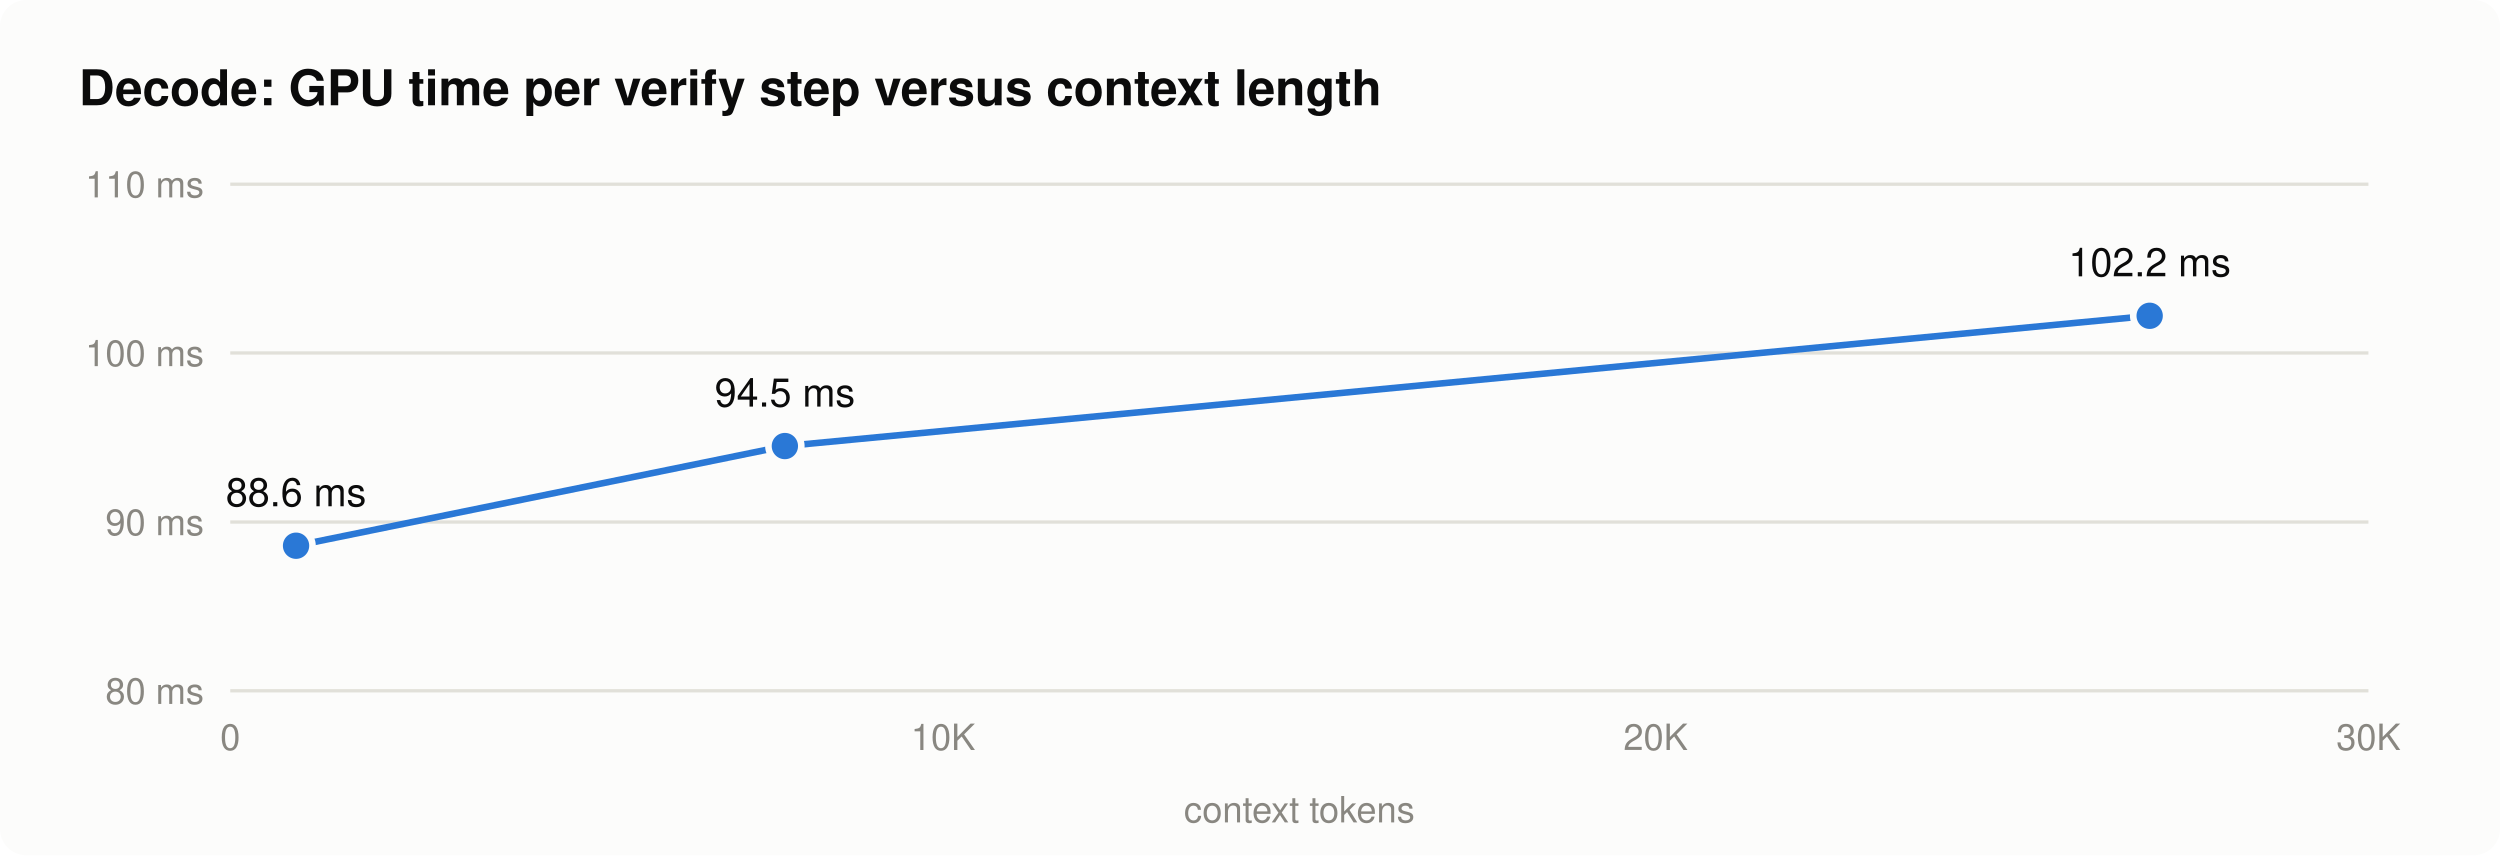
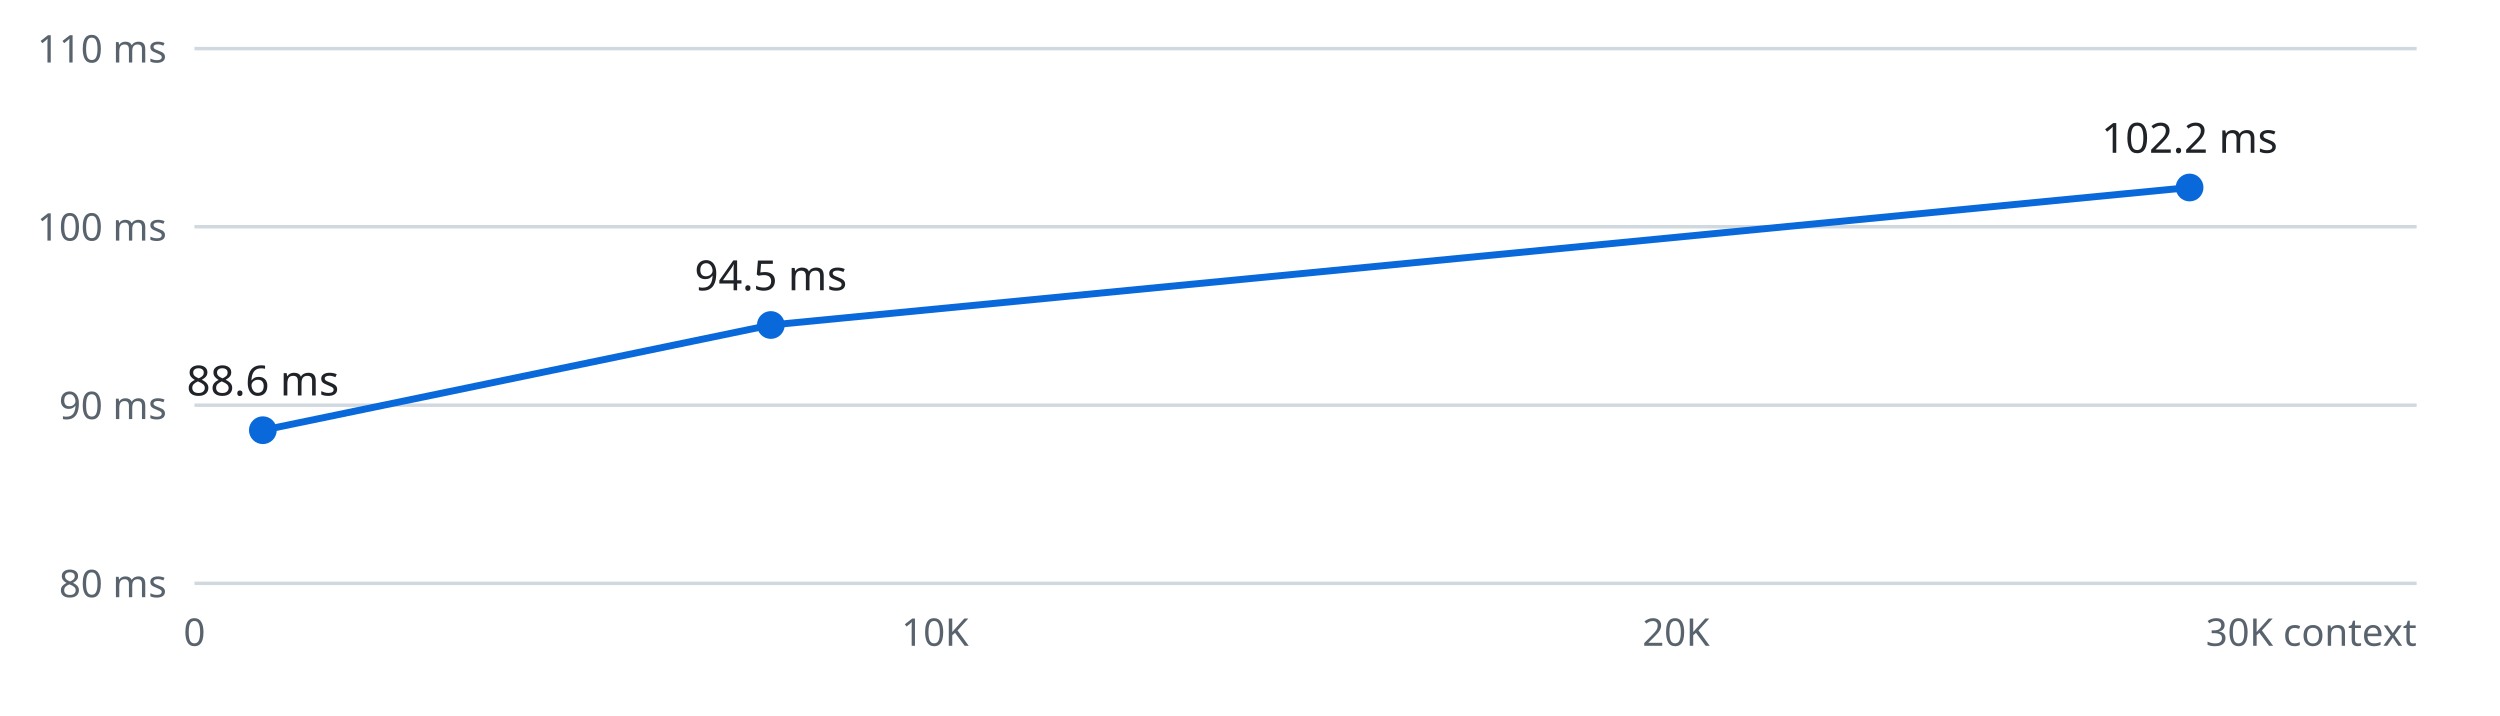
- <svg xmlns="http://www.w3.org/2000/svg" width="760" height="260" viewBox="0 0 760 260" role="img" aria-label="Decode step time versus context length" font-family="-apple-system, BlinkMacSystemFont, 'Segoe UI', Helvetica, Arial, sans-serif">
-   <rect width="100%" height="100%" rx="8" fill="#fcfcfb" />
-   <text x="24.0" y="32.0" fill="#0b0b0b" font-size="15" font-weight="600" text-anchor="start">Decode: GPU time per verify step versus context length</text>
-   <line x1="70" y1="210.0" x2="720" y2="210.0" stroke="#e1e0d9" />
-   <text x="62.0" y="214.0" fill="#898781" font-size="11" font-weight="400" text-anchor="end">80 ms</text>
-   <line x1="70" y1="158.7" x2="720" y2="158.7" stroke="#e1e0d9" />
-   <text x="62.0" y="162.7" fill="#898781" font-size="11" font-weight="400" text-anchor="end">90 ms</text>
-   <line x1="70" y1="107.3" x2="720" y2="107.3" stroke="#e1e0d9" />
-   <text x="62.0" y="111.3" fill="#898781" font-size="11" font-weight="400" text-anchor="end">100 ms</text>
-   <line x1="70" y1="56.0" x2="720" y2="56.0" stroke="#e1e0d9" />
-   <text x="62.0" y="60.0" fill="#898781" font-size="11" font-weight="400" text-anchor="end">110 ms</text>
-   <text x="70.0" y="228.0" fill="#898781" font-size="11" font-weight="400" text-anchor="middle">0</text>
-   <text x="286.7" y="228.0" fill="#898781" font-size="11" font-weight="400" text-anchor="middle">10K</text>
-   <text x="503.3" y="228.0" fill="#898781" font-size="11" font-weight="400" text-anchor="middle">20K</text>
-   <text x="720.0" y="228.0" fill="#898781" font-size="11" font-weight="400" text-anchor="middle">30K</text>
-   <text x="395.0" y="250.0" fill="#898781" font-size="11" font-weight="400" text-anchor="middle">context tokens</text>
-   <polyline points="90.0,165.9 238.6,135.6 653.5,96.0" fill="none" stroke="#2a78d6" stroke-width="2" />
-   <circle cx="90.0" cy="165.9" r="5" fill="#2a78d6" stroke="#fcfcfb" stroke-width="2" />
-   <text x="90.0" y="153.9" fill="#0b0b0b" font-size="12" font-weight="400" text-anchor="middle">88.6 ms</text>
-   <circle cx="238.6" cy="135.6" r="5" fill="#2a78d6" stroke="#fcfcfb" stroke-width="2" />
-   <text x="238.6" y="123.6" fill="#0b0b0b" font-size="12" font-weight="400" text-anchor="middle">94.5 ms</text>
-   <circle cx="653.5" cy="96.0" r="5" fill="#2a78d6" stroke="#fcfcfb" stroke-width="2" />
-   <text x="653.5" y="84.0" fill="#0b0b0b" font-size="12" font-weight="400" text-anchor="middle">102.2 ms</text>
+ <svg xmlns="http://www.w3.org/2000/svg" width="720" height="206" viewBox="0 0 720 206" role="img" aria-label="Decode step time versus context length" font-family="-apple-system, BlinkMacSystemFont, 'Segoe UI', 'Noto Sans', Helvetica, Arial, sans-serif">
+   <line x1="56.0" y1="168.0" x2="696.0" y2="168.0" stroke="#d1d9e0" />
+   <text x="48.0" y="172.0" fill="#59636e" font-size="11" font-weight="400" text-anchor="end">80 ms</text>
+   <line x1="56.0" y1="116.7" x2="696.0" y2="116.7" stroke="#d1d9e0" />
+   <text x="48.0" y="120.7" fill="#59636e" font-size="11" font-weight="400" text-anchor="end">90 ms</text>
+   <line x1="56.0" y1="65.3" x2="696.0" y2="65.3" stroke="#d1d9e0" />
+   <text x="48.0" y="69.3" fill="#59636e" font-size="11" font-weight="400" text-anchor="end">100 ms</text>
+   <line x1="56.0" y1="14.0" x2="696.0" y2="14.0" stroke="#d1d9e0" />
+   <text x="48.0" y="18.0" fill="#59636e" font-size="11" font-weight="400" text-anchor="end">110 ms</text>
+   <text x="56.0" y="186.0" fill="#59636e" font-size="11" font-weight="400" text-anchor="middle">0</text>
+   <text x="269.3" y="186.0" fill="#59636e" font-size="11" font-weight="400" text-anchor="middle">10K</text>
+   <text x="482.7" y="186.0" fill="#59636e" font-size="11" font-weight="400" text-anchor="middle">20K</text>
+   <text x="696.0" y="186.0" fill="#59636e" font-size="11" font-weight="400" text-anchor="end">30K context</text>
+   <polyline points="75.7,123.9 222.0,93.6 630.6,54.0" fill="none" stroke="#0969da" stroke-width="2" />
+   <circle cx="75.7" cy="123.9" r="4" fill="#0969da" />
+   <text x="75.7" y="113.9" fill="#1f2328" font-size="12" font-weight="400" text-anchor="middle">88.6 ms</text>
+   <circle cx="222.0" cy="93.6" r="4" fill="#0969da" />
+   <text x="222.0" y="83.6" fill="#1f2328" font-size="12" font-weight="400" text-anchor="middle">94.5 ms</text>
+   <circle cx="630.6" cy="54.0" r="4" fill="#0969da" />
+   <text x="630.6" y="44.0" fill="#1f2328" font-size="12" font-weight="400" text-anchor="middle">102.2 ms</text>
</svg>
